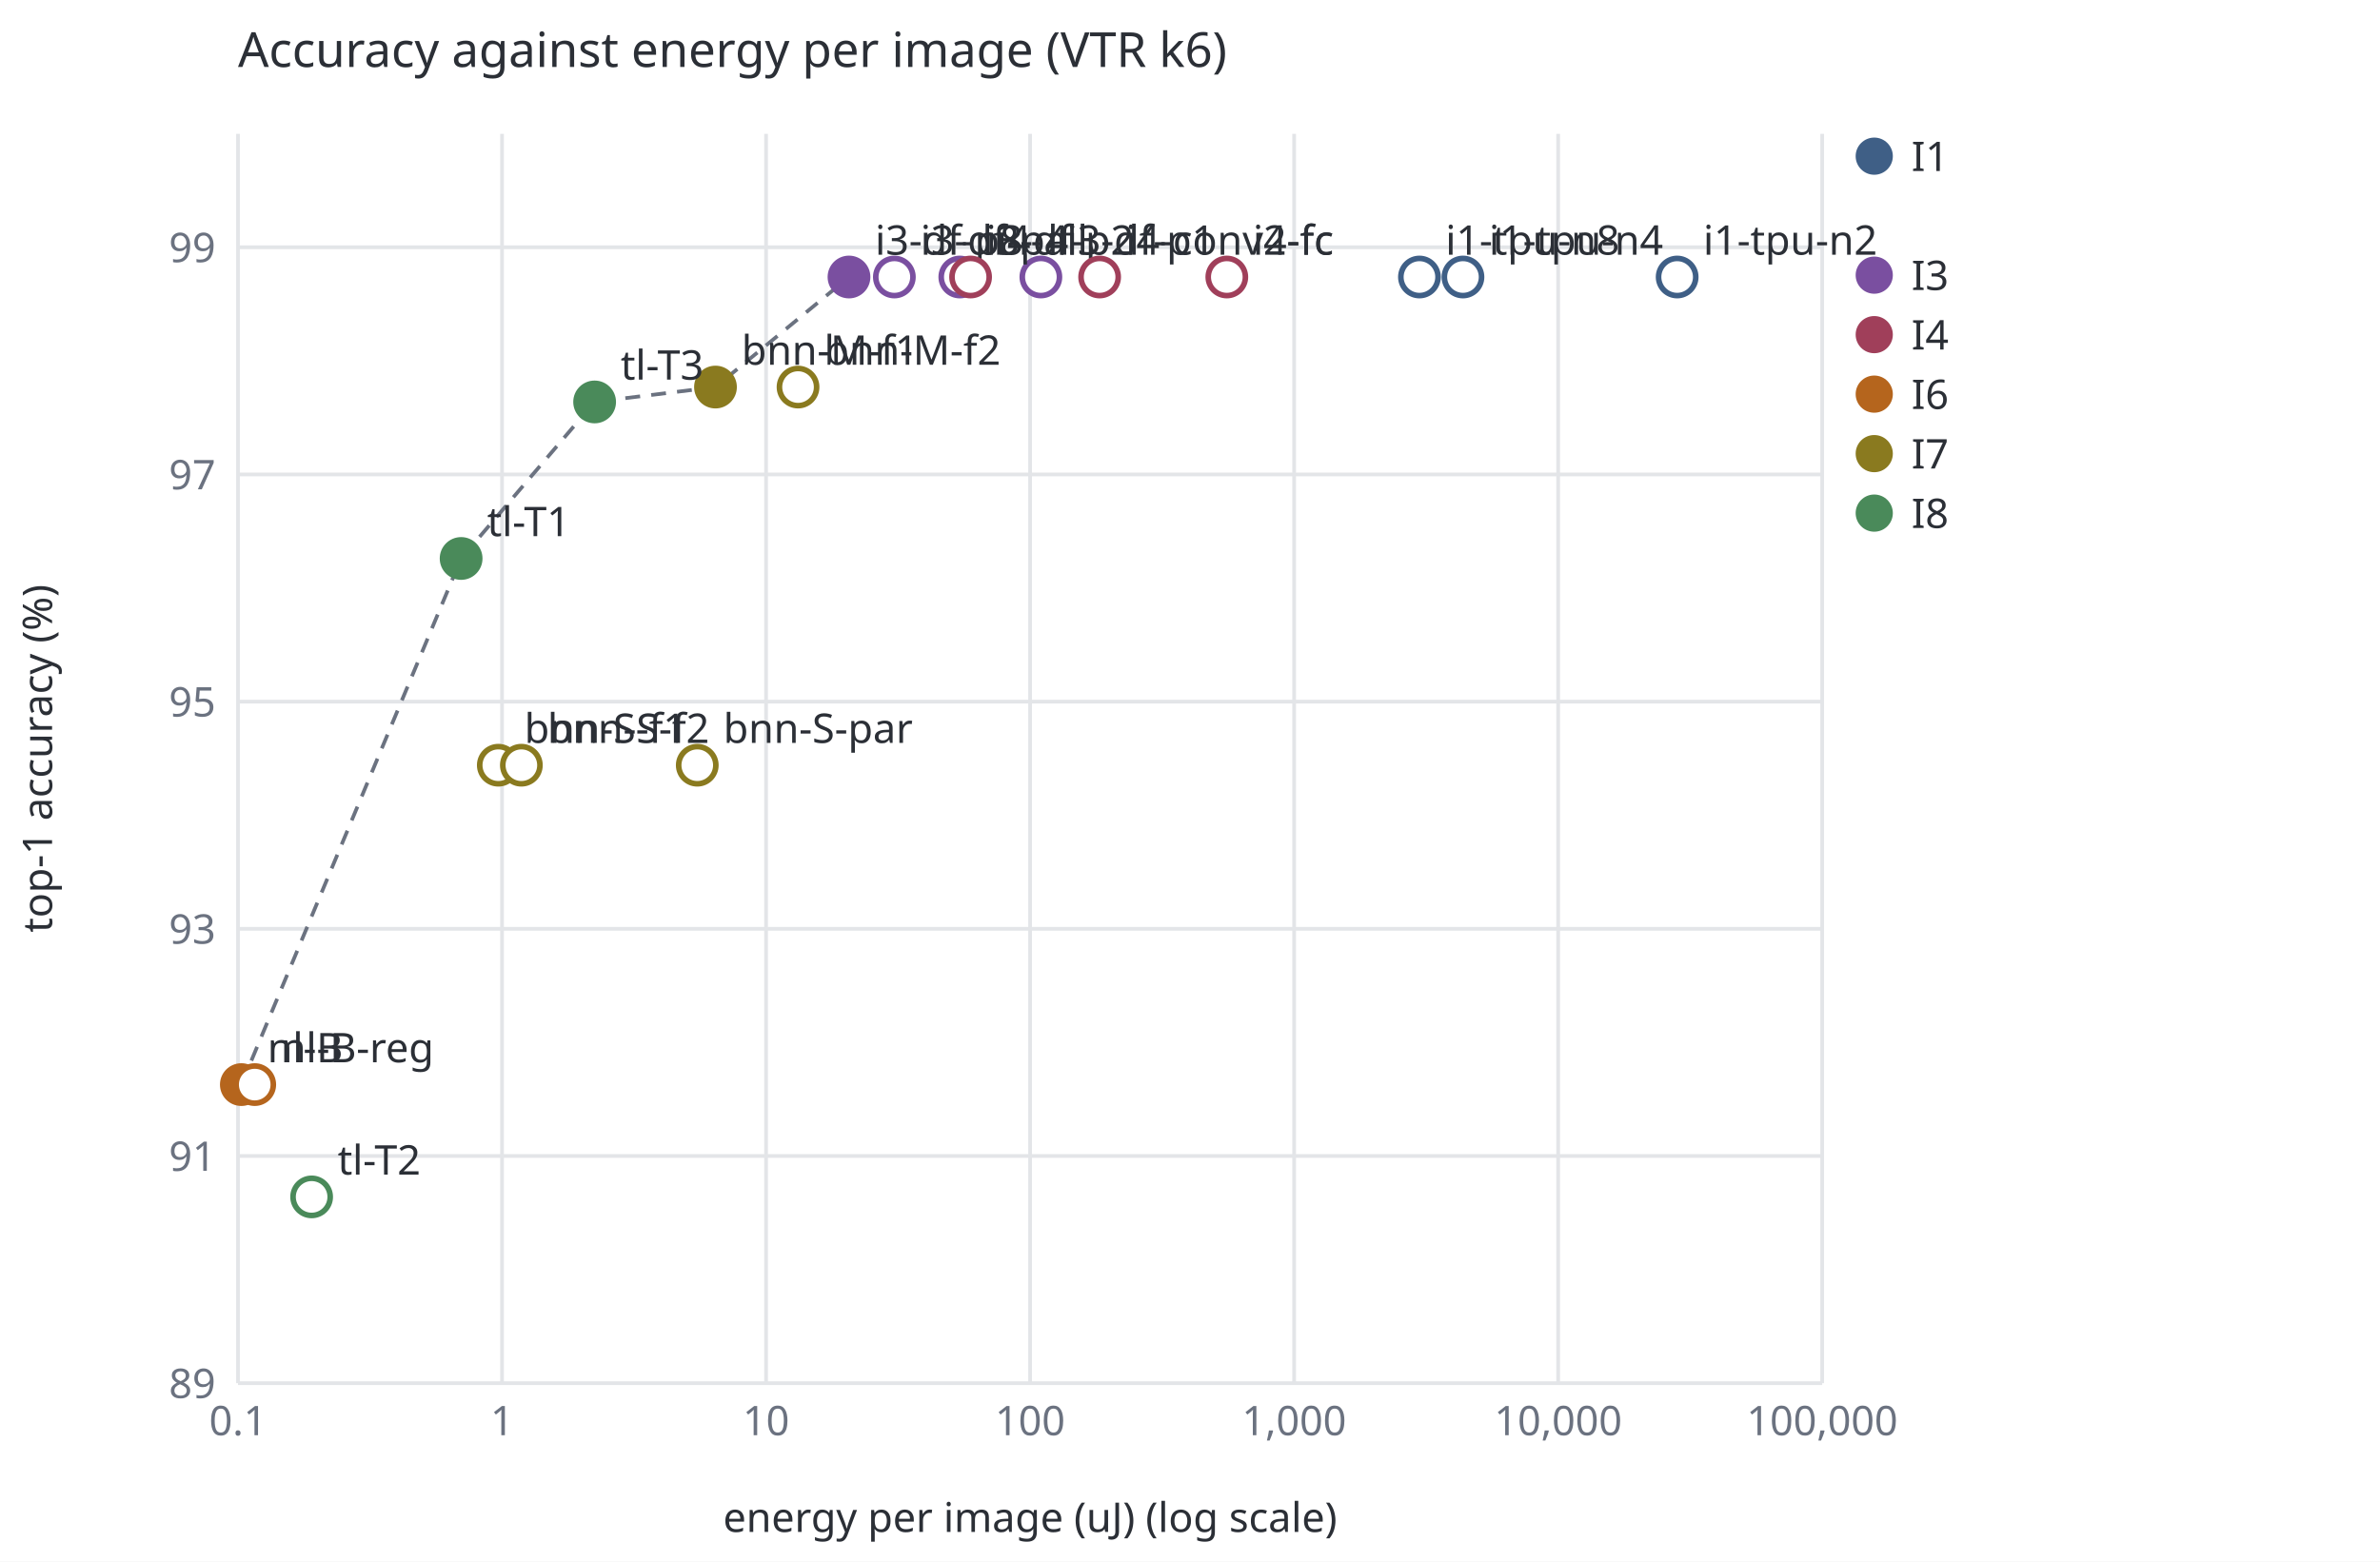
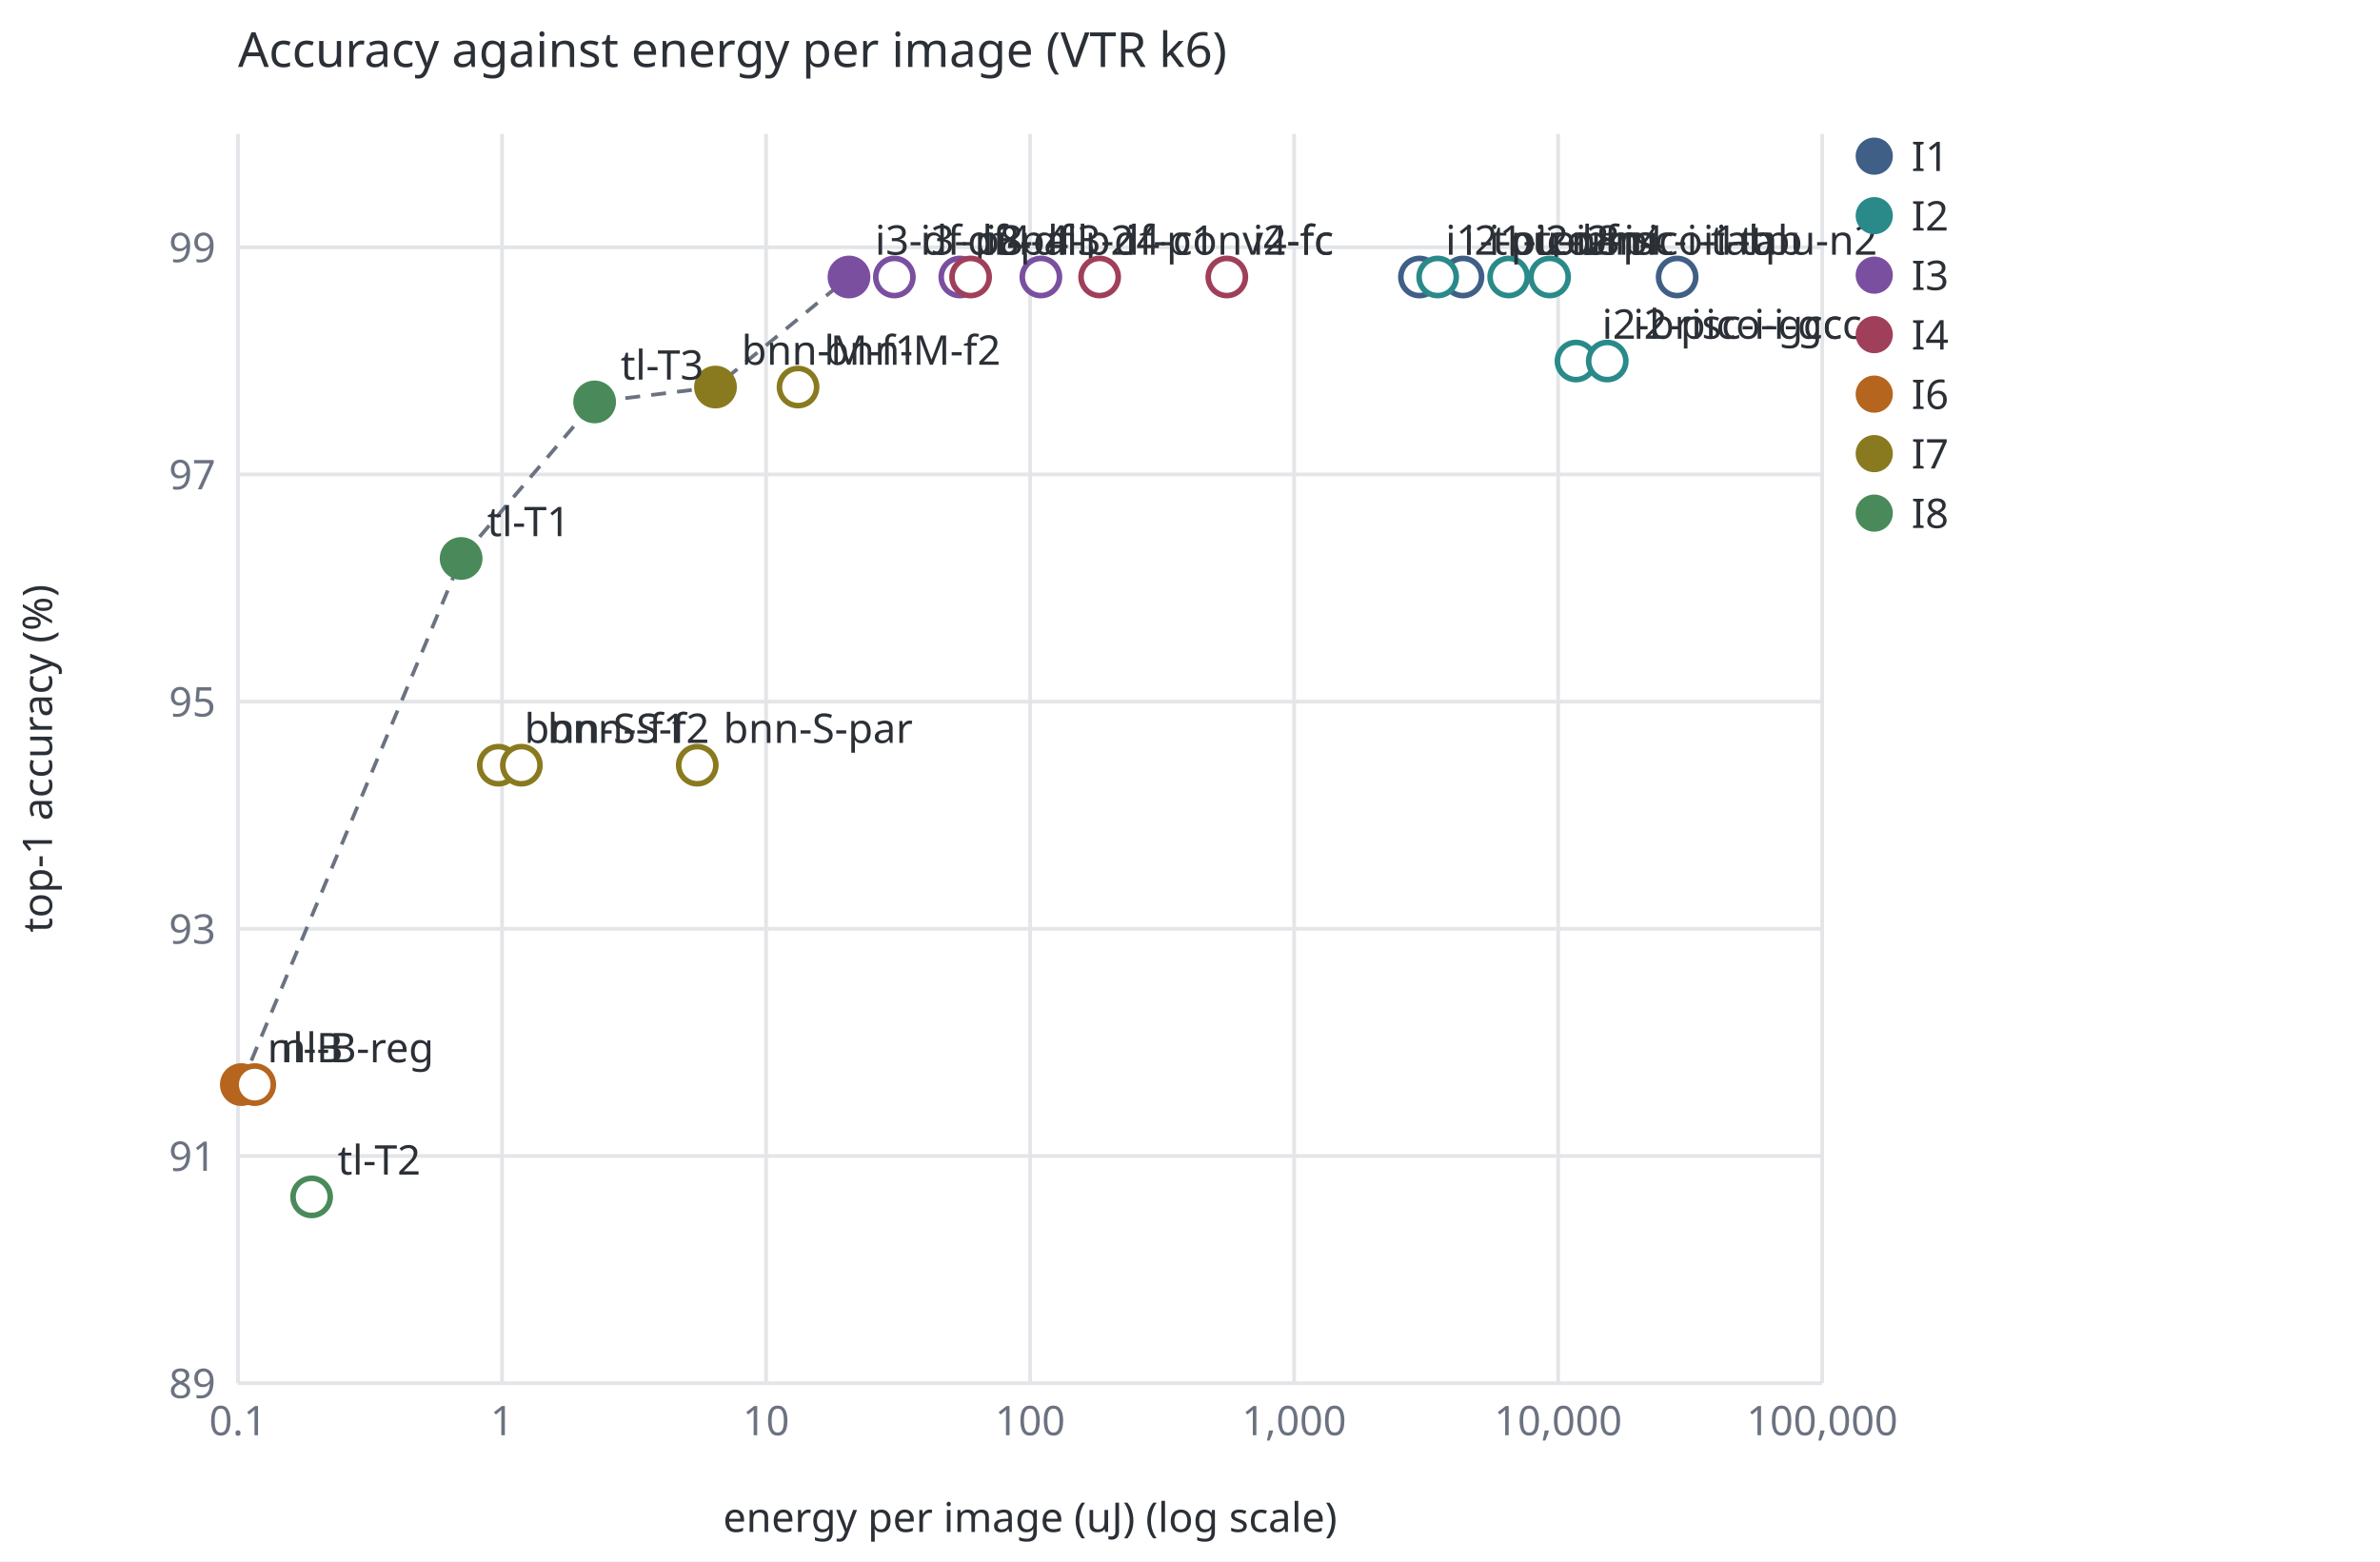
<svg xmlns="http://www.w3.org/2000/svg" viewBox="0 0 640 420" role="img" aria-label="Accuracy against energy per image (VTR k6)" font-family="sans-serif" font-size="11">
  <rect width="640" height="420" fill="#ffffff" />
  <text x="64" y="18" font-size="13" fill="#2b2f36">Accuracy against energy per image (VTR k6)</text>
  <line x1="64.0" x2="64.0" y1="36" y2="372" stroke="#e3e5e8" />
  <text x="64.0" y="386" text-anchor="middle" fill="#6b7280">0.1</text>
  <line x1="135.0" x2="135.0" y1="36" y2="372" stroke="#e3e5e8" />
  <text x="135.0" y="386" text-anchor="middle" fill="#6b7280">1</text>
  <line x1="206.0" x2="206.0" y1="36" y2="372" stroke="#e3e5e8" />
  <text x="206.0" y="386" text-anchor="middle" fill="#6b7280">10</text>
  <line x1="277.0" x2="277.0" y1="36" y2="372" stroke="#e3e5e8" />
  <text x="277.0" y="386" text-anchor="middle" fill="#6b7280">100</text>
  <line x1="348.0" x2="348.0" y1="36" y2="372" stroke="#e3e5e8" />
  <text x="348.0" y="386" text-anchor="middle" fill="#6b7280">1,000</text>
  <line x1="419.0" x2="419.0" y1="36" y2="372" stroke="#e3e5e8" />
  <text x="419.0" y="386" text-anchor="middle" fill="#6b7280">10,000</text>
  <line x1="490.0" x2="490.0" y1="36" y2="372" stroke="#e3e5e8" />
  <text x="490.0" y="386" text-anchor="middle" fill="#6b7280">100,000</text>
  <line x1="64" x2="490" y1="372.0" y2="372.0" stroke="#e3e5e8" />
  <text x="58" y="376.0" text-anchor="end" fill="#6b7280">89</text>
  <line x1="64" x2="490" y1="310.9" y2="310.9" stroke="#e3e5e8" />
  <text x="58" y="314.9" text-anchor="end" fill="#6b7280">91</text>
  <line x1="64" x2="490" y1="249.8" y2="249.8" stroke="#e3e5e8" />
  <text x="58" y="253.8" text-anchor="end" fill="#6b7280">93</text>
  <line x1="64" x2="490" y1="188.7" y2="188.7" stroke="#e3e5e8" />
  <text x="58" y="192.7" text-anchor="end" fill="#6b7280">95</text>
  <line x1="64" x2="490" y1="127.6" y2="127.6" stroke="#e3e5e8" />
  <text x="58" y="131.6" text-anchor="end" fill="#6b7280">97</text>
  <line x1="64" x2="490" y1="66.5" y2="66.5" stroke="#e3e5e8" />
  <text x="58" y="70.5" text-anchor="end" fill="#6b7280">99</text>
  <text x="277" y="412" text-anchor="middle" fill="#2b2f36">energy per image (uJ) (log scale)</text>
  <text transform="translate(14 204) rotate(-90)" text-anchor="middle" fill="#2b2f36">top-1 accuracy (%)</text>
  <polyline points="64.9,291.7 124.0,150.2 159.9,108.1 192.4,104.1 228.3,74.5" fill="none" stroke="#6b7280" stroke-dasharray="4 3" />
  <g>
    <circle cx="192.4" cy="104.1" r="5" fill="#8a7a1f" stroke="#8a7a1f" stroke-width="1.5" />
    <text x="199.4" y="98.1" fill="#2b2f36">bnn-M-f1</text>
  </g>
  <g>
    <circle cx="214.6" cy="104.1" r="5" fill="#ffffff" stroke="#8a7a1f" stroke-width="1.5" />
    <text x="221.6" y="98.1" fill="#2b2f36">bnn-M-f2</text>
  </g>
  <g>
    <circle cx="134.0" cy="205.8" r="5" fill="#ffffff" stroke="#8a7a1f" stroke-width="1.5" />
    <text x="141.0" y="199.8" fill="#2b2f36">bnn-S-f1</text>
  </g>
  <g>
    <circle cx="140.2" cy="205.8" r="5" fill="#ffffff" stroke="#8a7a1f" stroke-width="1.5" />
    <text x="147.2" y="199.8" fill="#2b2f36">bnn-S-f2</text>
  </g>
  <g>
    <circle cx="187.5" cy="205.8" r="5" fill="#ffffff" stroke="#8a7a1f" stroke-width="1.5" />
    <text x="194.5" y="199.8" fill="#2b2f36">bnn-S-par</text>
  </g>
  <g>
    <circle cx="451.0" cy="74.5" r="5" fill="#ffffff" stroke="#3f5f86" stroke-width="1.5" />
    <text x="458.0" y="68.5" fill="#2b2f36">i1-tpu-n2</text>
  </g>
  <g>
    <circle cx="393.4" cy="74.5" r="5" fill="#ffffff" stroke="#3f5f86" stroke-width="1.5" />
    <text x="400.4" y="68.5" fill="#2b2f36">i1-tpu-n4</text>
  </g>
  <g>
    <circle cx="381.7" cy="74.5" r="5" fill="#ffffff" stroke="#3f5f86" stroke-width="1.5" />
    <text x="388.7" y="68.5" fill="#2b2f36">i1-tpu-n8</text>
  </g>
  <g>
+     <circle cx="423.8" cy="97.1" r="5" fill="#ffffff" stroke="#2a8a8a" stroke-width="1.5" />
+     <text x="430.8" y="91.1" fill="#2b2f36">i2-brisc-i-gcc</text>
+   </g>
+   <g>
+     <circle cx="405.7" cy="74.5" r="5" fill="#ffffff" stroke="#2a8a8a" stroke-width="1.5" />
+     <text x="412.7" y="68.5" fill="#2b2f36">i2-brisc-i-tab</text>
+   </g>
+   <g>
+     <circle cx="386.6" cy="74.5" r="5" fill="#ffffff" stroke="#2a8a8a" stroke-width="1.5" />
+     <text x="393.6" y="68.5" fill="#2b2f36">i2-pico-fm</text>
+   </g>
+   <g>
+     <circle cx="432.2" cy="97.1" r="5" fill="#ffffff" stroke="#2a8a8a" stroke-width="1.5" />
+     <text x="439.2" y="91.1" fill="#2b2f36">i2-pico-i-gcc</text>
+   </g>
+   <g>
+     <circle cx="416.7" cy="74.5" r="5" fill="#ffffff" stroke="#2a8a8a" stroke-width="1.5" />
+     <text x="423.7" y="68.5" fill="#2b2f36">i2-pico-i-tab</text>
+   </g>
+   <g>
    <circle cx="279.9" cy="74.5" r="5" fill="#ffffff" stroke="#7a4fa0" stroke-width="1.5" />
    <text x="286.9" y="68.5" fill="#2b2f36">i3-df-p1</text>
  </g>
  <g>
    <circle cx="258.1" cy="74.5" r="5" fill="#ffffff" stroke="#7a4fa0" stroke-width="1.5" />
    <text x="265.1" y="68.5" fill="#2b2f36">i3-df-p2</text>
  </g>
  <g>
    <circle cx="240.5" cy="74.5" r="5" fill="#ffffff" stroke="#7a4fa0" stroke-width="1.5" />
    <text x="247.5" y="68.5" fill="#2b2f36">i3-df-p4</text>
  </g>
  <g>
    <circle cx="228.3" cy="74.5" r="5" fill="#7a4fa0" stroke="#7a4fa0" stroke-width="1.5" />
    <text x="235.3" y="68.5" fill="#2b2f36">i3-df-p8</text>
  </g>
  <g>
    <circle cx="261.0" cy="74.5" r="5" fill="#ffffff" stroke="#a03f5a" stroke-width="1.5" />
    <text x="268.0" y="68.5" fill="#2b2f36">i4-all</text>
  </g>
  <g>
    <circle cx="295.7" cy="74.5" r="5" fill="#ffffff" stroke="#a03f5a" stroke-width="1.5" />
    <text x="302.7" y="68.5" fill="#2b2f36">i4-conv2-fc</text>
  </g>
  <g>
    <circle cx="329.9" cy="74.5" r="5" fill="#ffffff" stroke="#a03f5a" stroke-width="1.5" />
    <text x="336.9" y="68.5" fill="#2b2f36">i4-fc</text>
  </g>
  <g>
    <circle cx="64.9" cy="291.7" r="5" fill="#b5651d" stroke="#b5651d" stroke-width="1.5" />
    <text x="71.9" y="285.7" fill="#2b2f36">nl-B</text>
  </g>
  <g>
    <circle cx="68.5" cy="291.7" r="5" fill="#ffffff" stroke="#b5651d" stroke-width="1.5" />
    <text x="75.5" y="285.7" fill="#2b2f36">nl-B-reg</text>
  </g>
  <g>
    <circle cx="124.0" cy="150.2" r="5" fill="#4a8a5a" stroke="#4a8a5a" stroke-width="1.5" />
    <text x="131.0" y="144.2" fill="#2b2f36">tl-T1</text>
  </g>
  <g>
    <circle cx="83.8" cy="321.9" r="5" fill="#ffffff" stroke="#4a8a5a" stroke-width="1.5" />
    <text x="90.8" y="315.9" fill="#2b2f36">tl-T2</text>
  </g>
  <g>
    <circle cx="159.9" cy="108.1" r="5" fill="#4a8a5a" stroke="#4a8a5a" stroke-width="1.5" />
    <text x="166.9" y="102.1" fill="#2b2f36">tl-T3</text>
  </g>
  <circle cx="504" cy="42" r="5" fill="#3f5f86" />
  <text x="514" y="46" fill="#2b2f36">I1</text>
+   <circle cx="504" cy="58" r="5" fill="#2a8a8a" />
+   <text x="514" y="62" fill="#2b2f36">I2</text>
  <circle cx="504" cy="74" r="5" fill="#7a4fa0" />
  <text x="514" y="78" fill="#2b2f36">I3</text>
  <circle cx="504" cy="90" r="5" fill="#a03f5a" />
  <text x="514" y="94" fill="#2b2f36">I4</text>
  <circle cx="504" cy="106" r="5" fill="#b5651d" />
  <text x="514" y="110" fill="#2b2f36">I6</text>
  <circle cx="504" cy="122" r="5" fill="#8a7a1f" />
  <text x="514" y="126" fill="#2b2f36">I7</text>
  <circle cx="504" cy="138" r="5" fill="#4a8a5a" />
  <text x="514" y="142" fill="#2b2f36">I8</text>
</svg>
